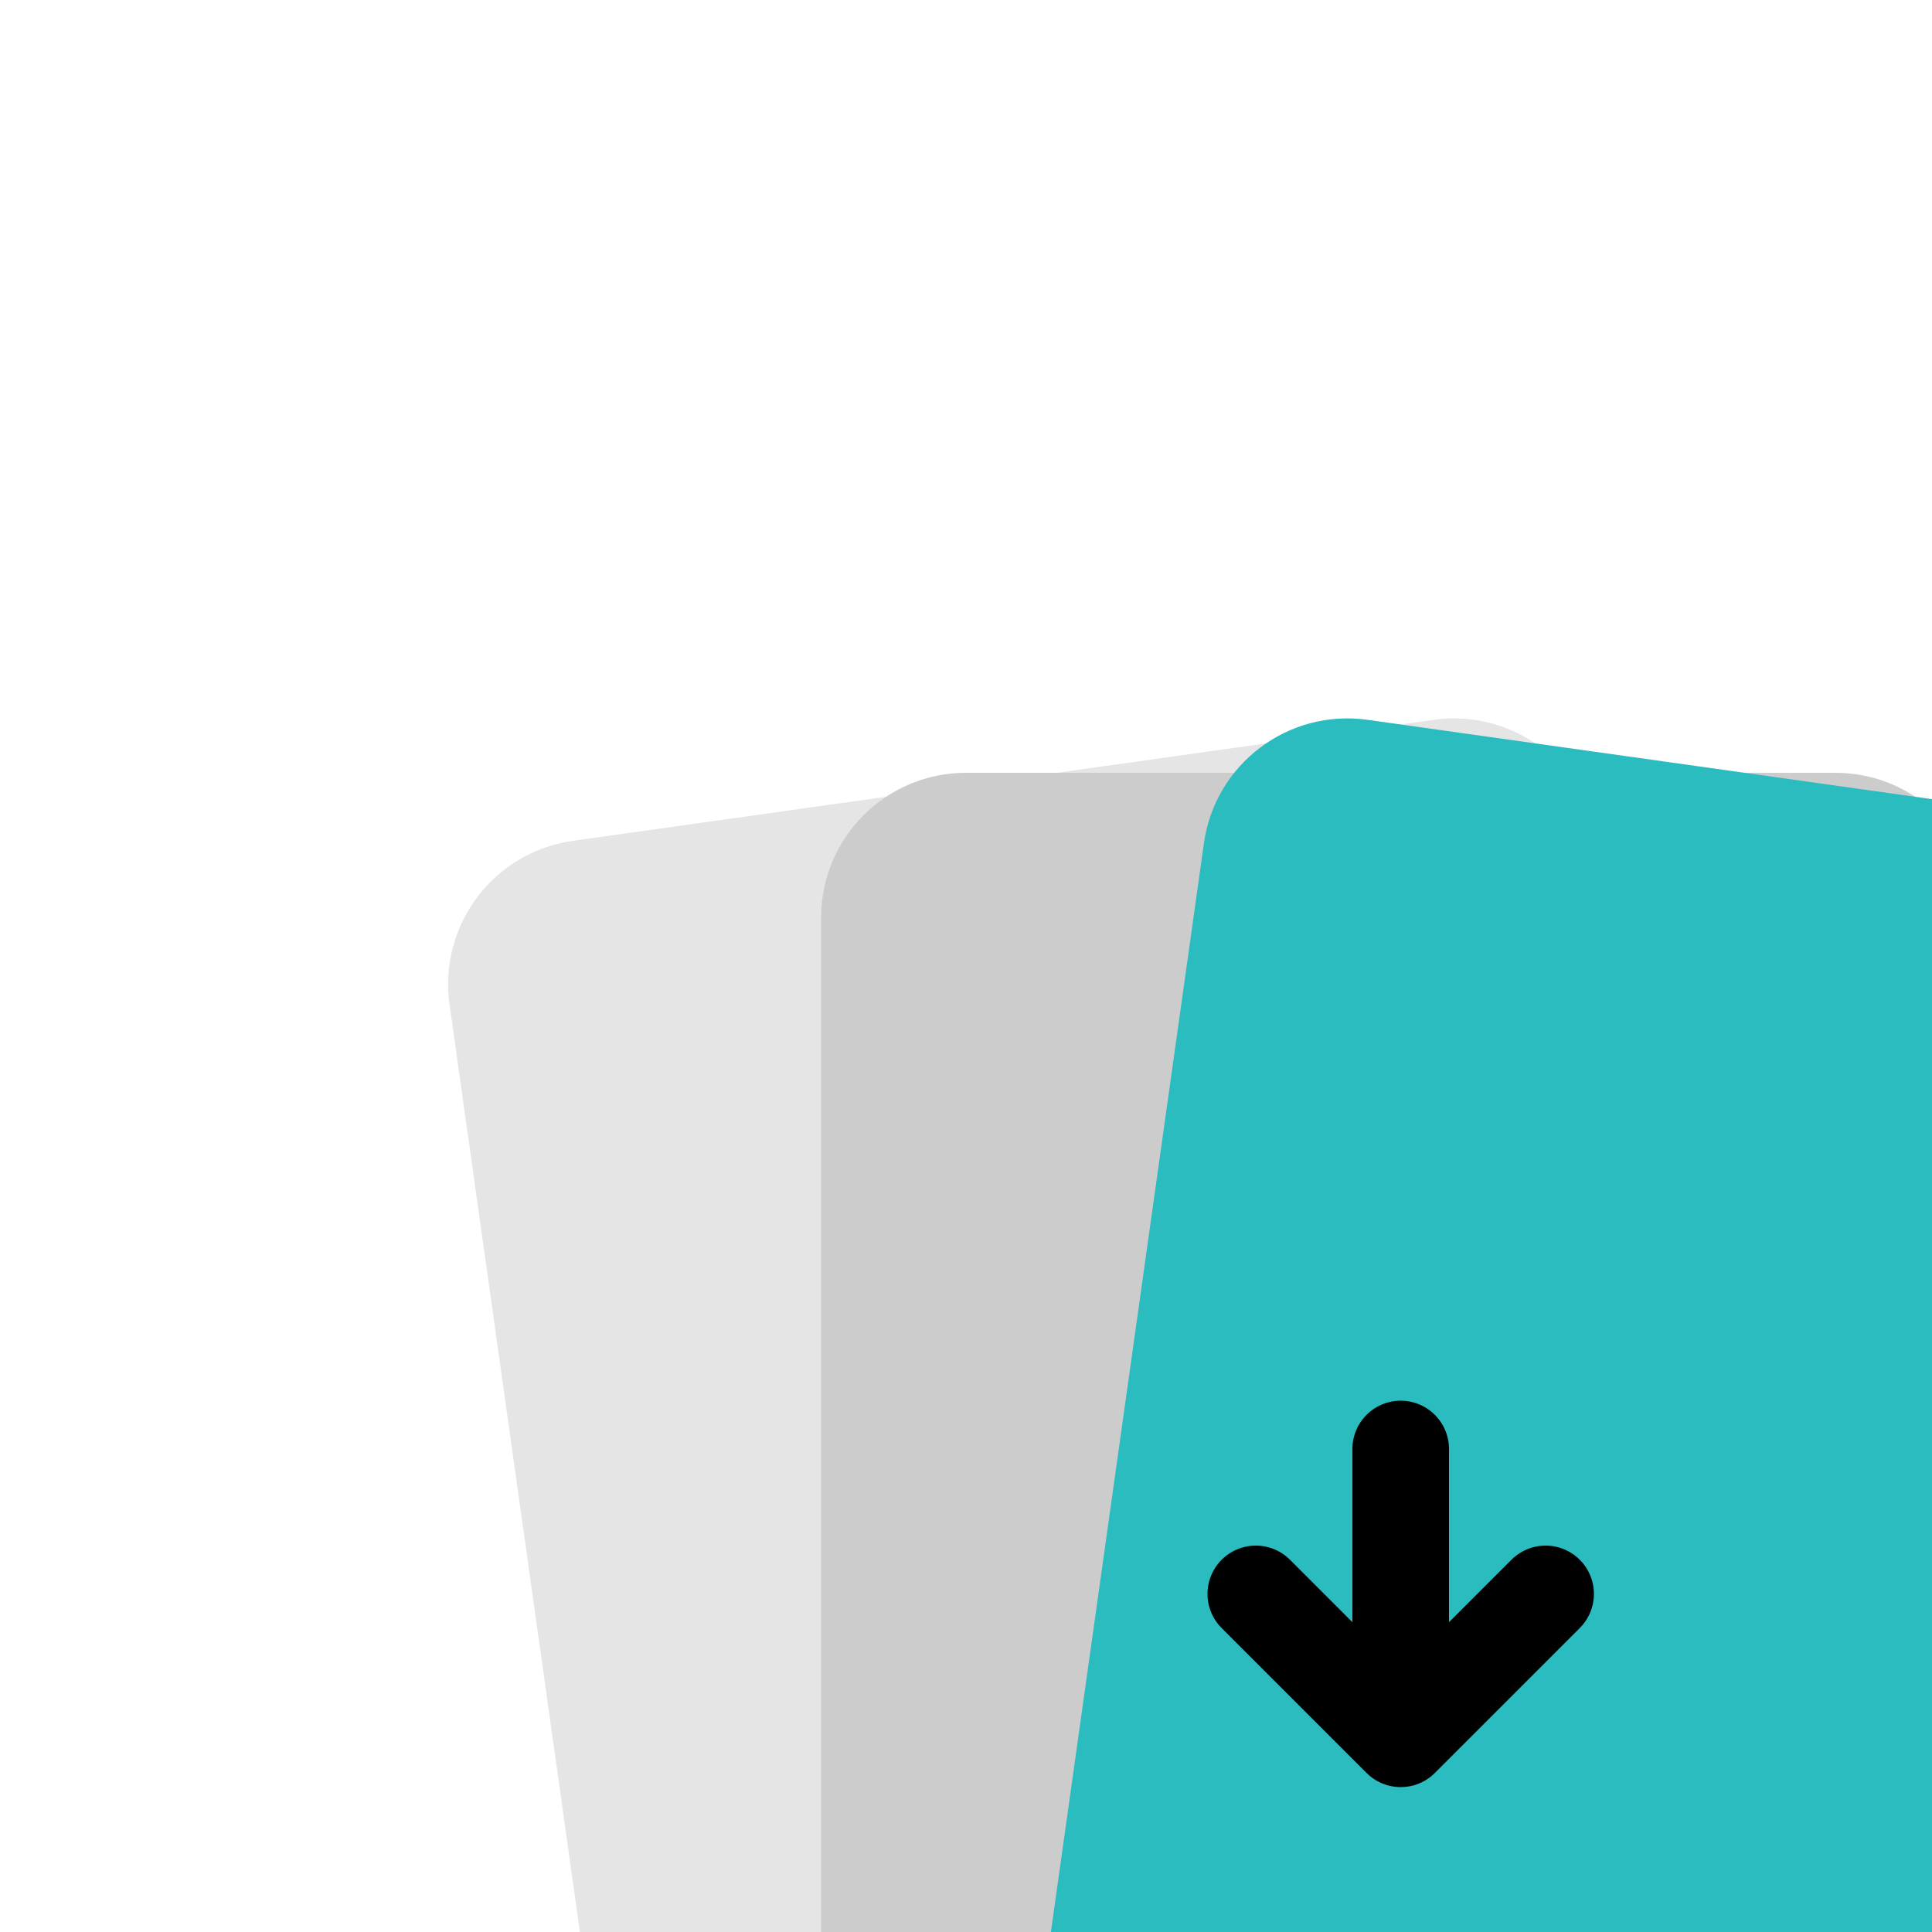
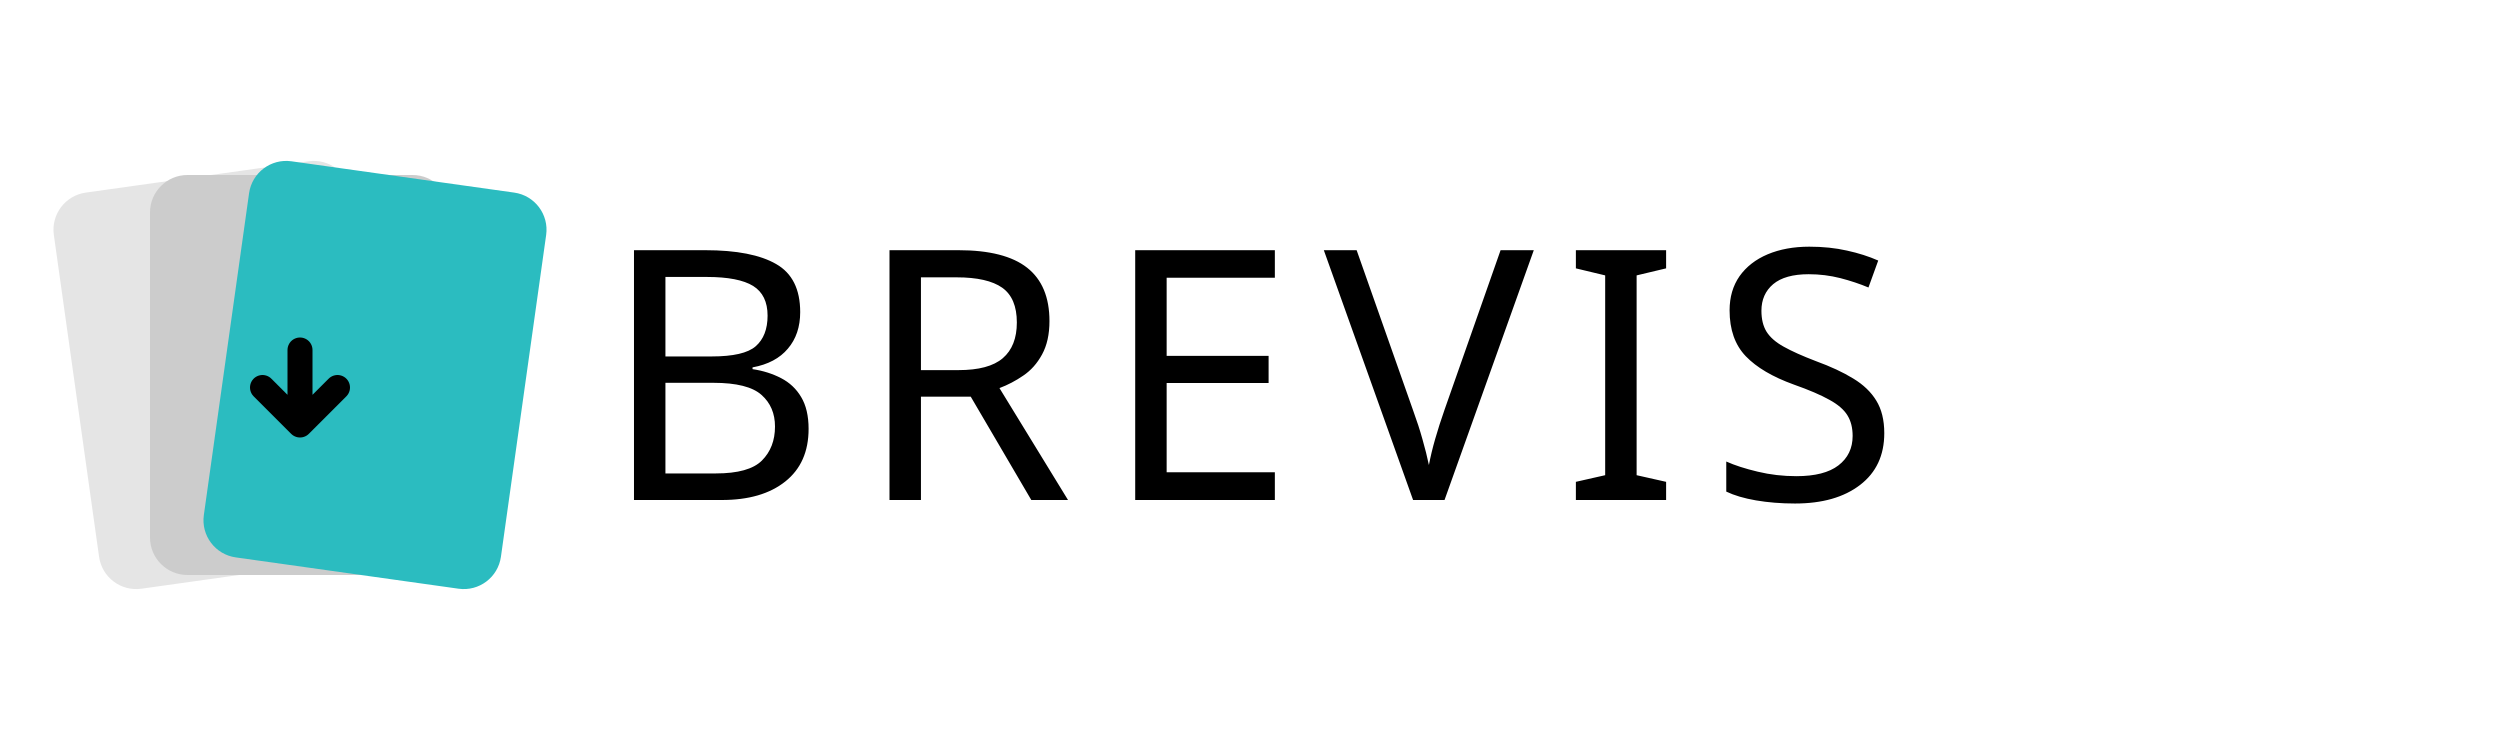
- <svg xmlns="http://www.w3.org/2000/svg" width="32" height="32" viewBox="0 0 40 40" fill="none">
-   <g transform="translate(5, 2)">
+ <svg xmlns="http://www.w3.org/2000/svg" width="200" height="60" viewBox="0 0 200 60" fill="none">
+   <g>
    <rect x="6" y="14" width="24" height="32" rx="3" fill="#E5E5E5" transform="rotate(-8 18 30)" />
    <rect x="12" y="14" width="24" height="32" rx="3" fill="#CCCCCC" />
    <rect x="18" y="14" width="24" height="32" rx="3" fill="#2BBCC0" transform="rotate(8 30 30)" />
    <path d="M 24 28 L 24 34 M 21 31 L 24 34 L 27 31" stroke="#000000" stroke-width="2" stroke-linecap="round" stroke-linejoin="round" />
  </g>
+   <text x="48" y="40" font-family="Instrument Sans, sans-serif" font-size="28" font-weight="400" fill="#000000" letter-spacing="0.08em">BREVIS</text>
</svg>
